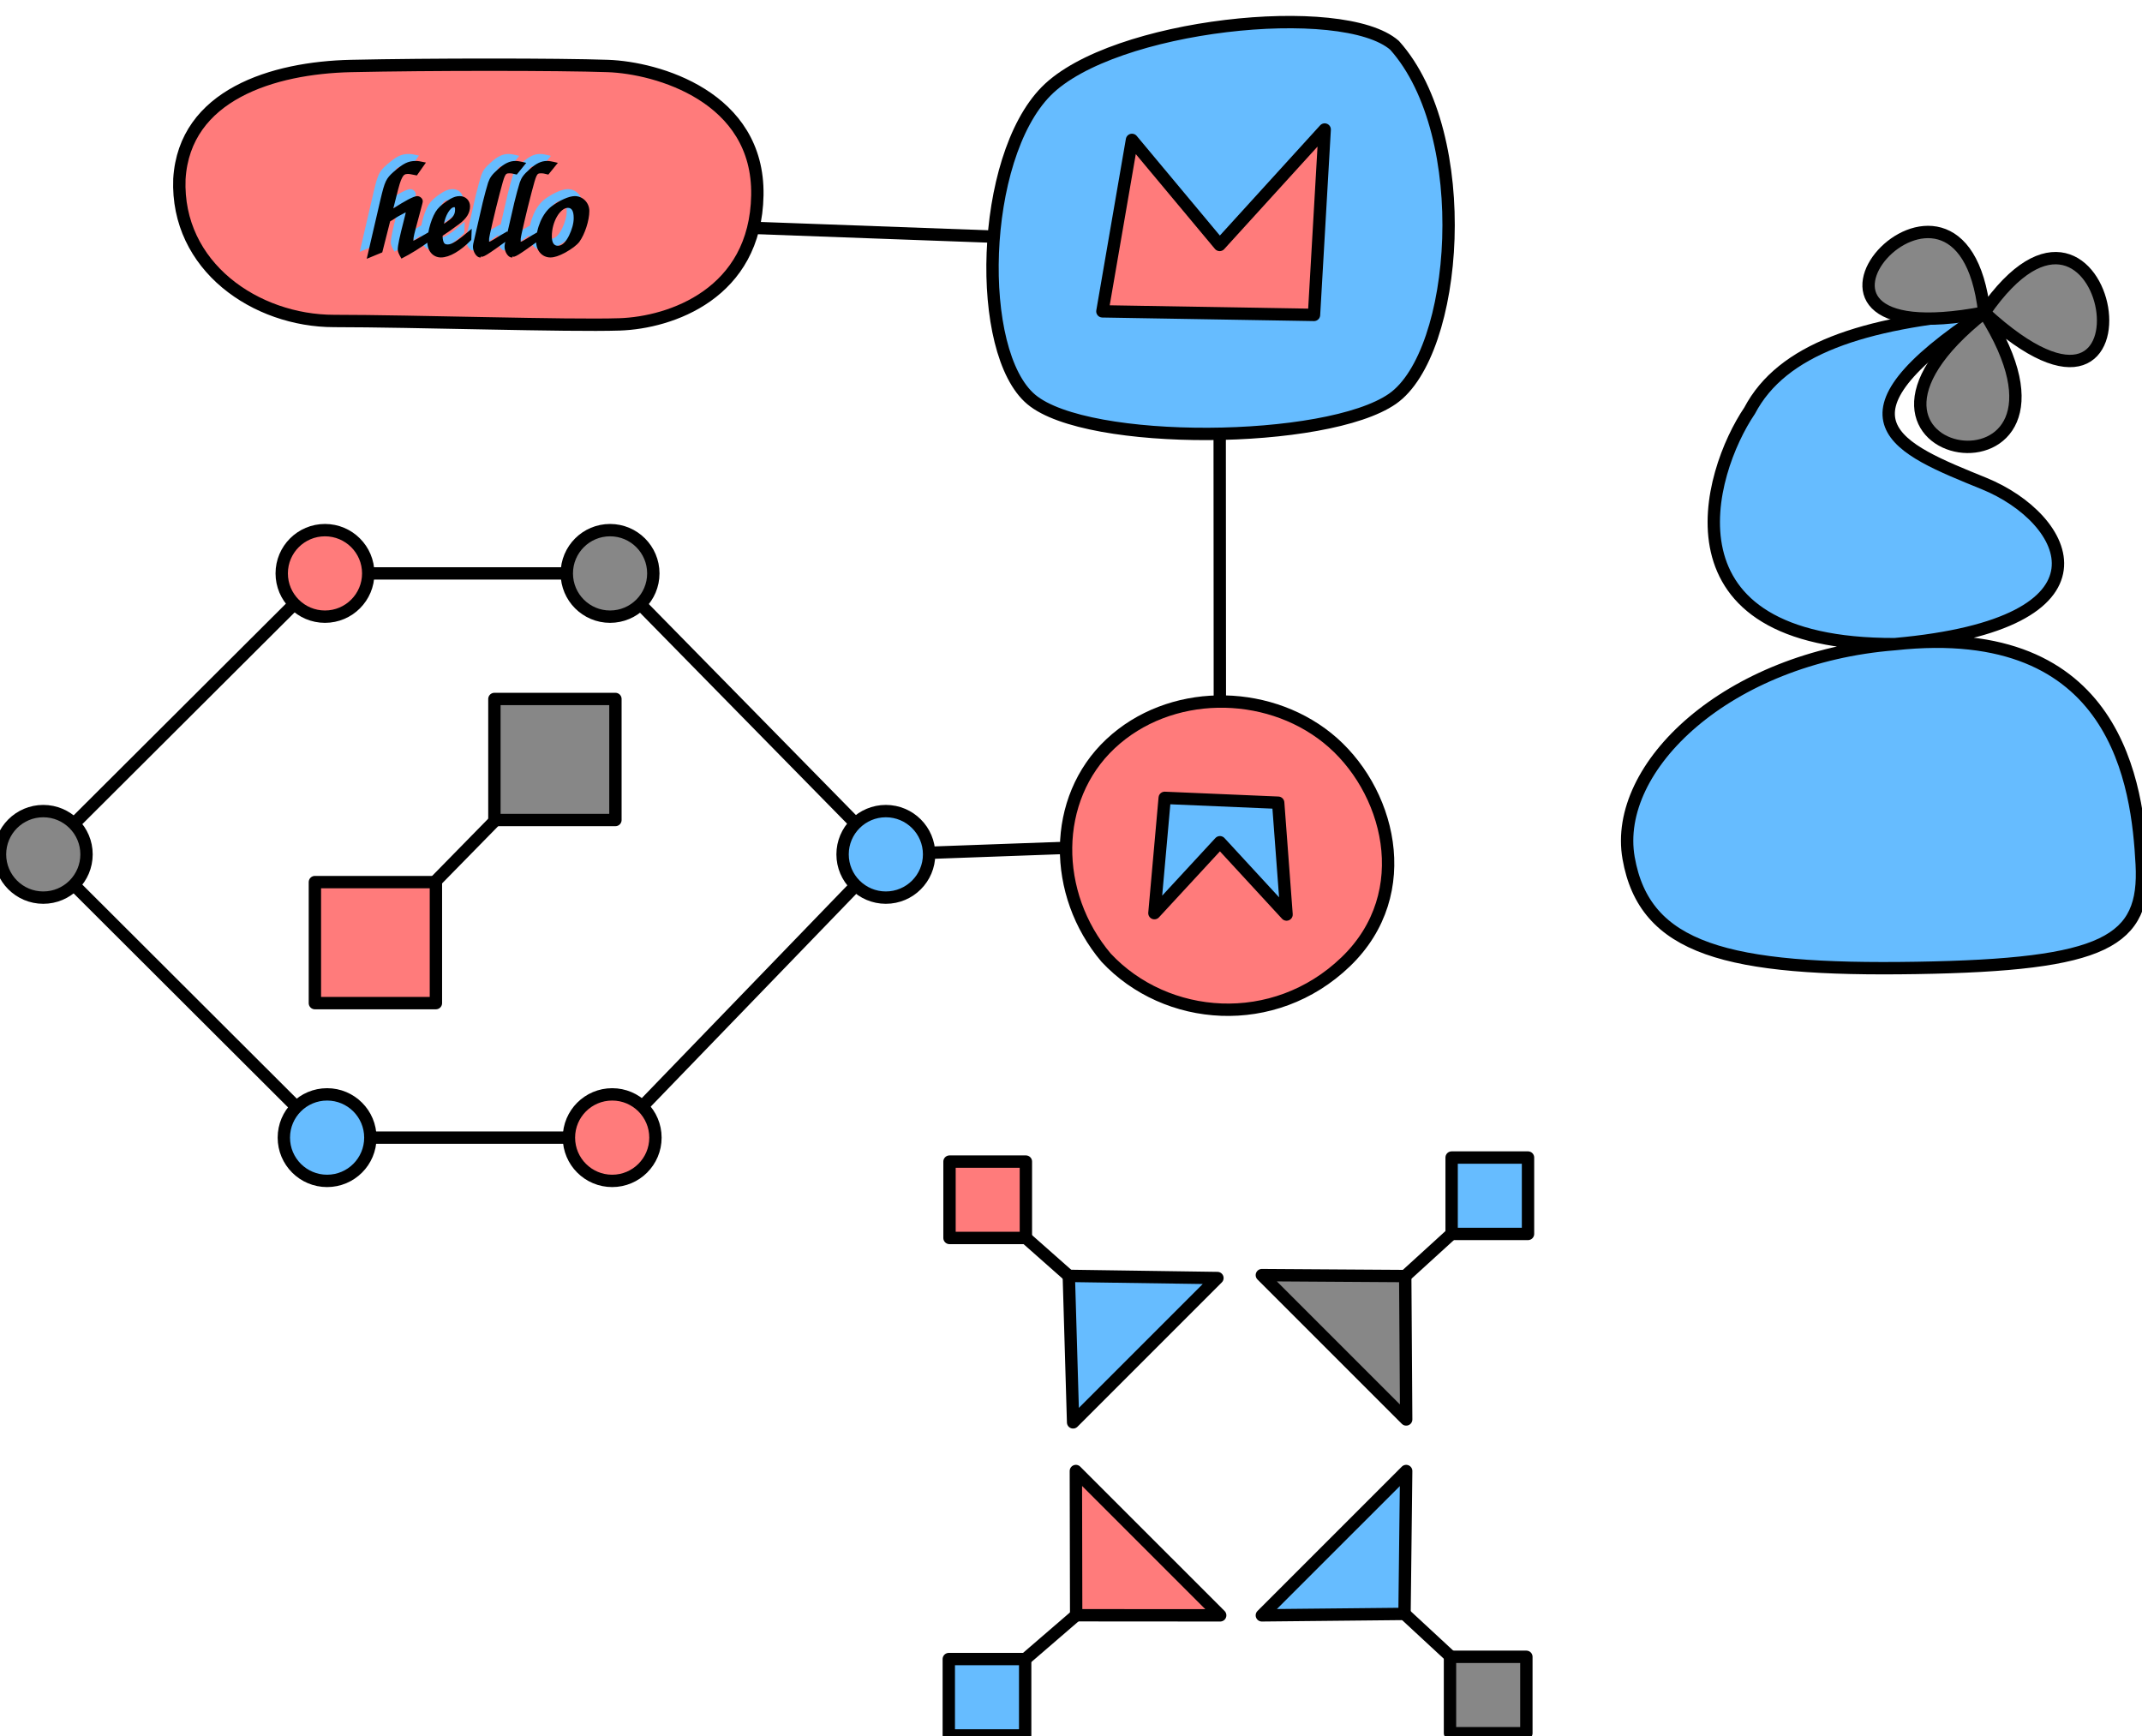
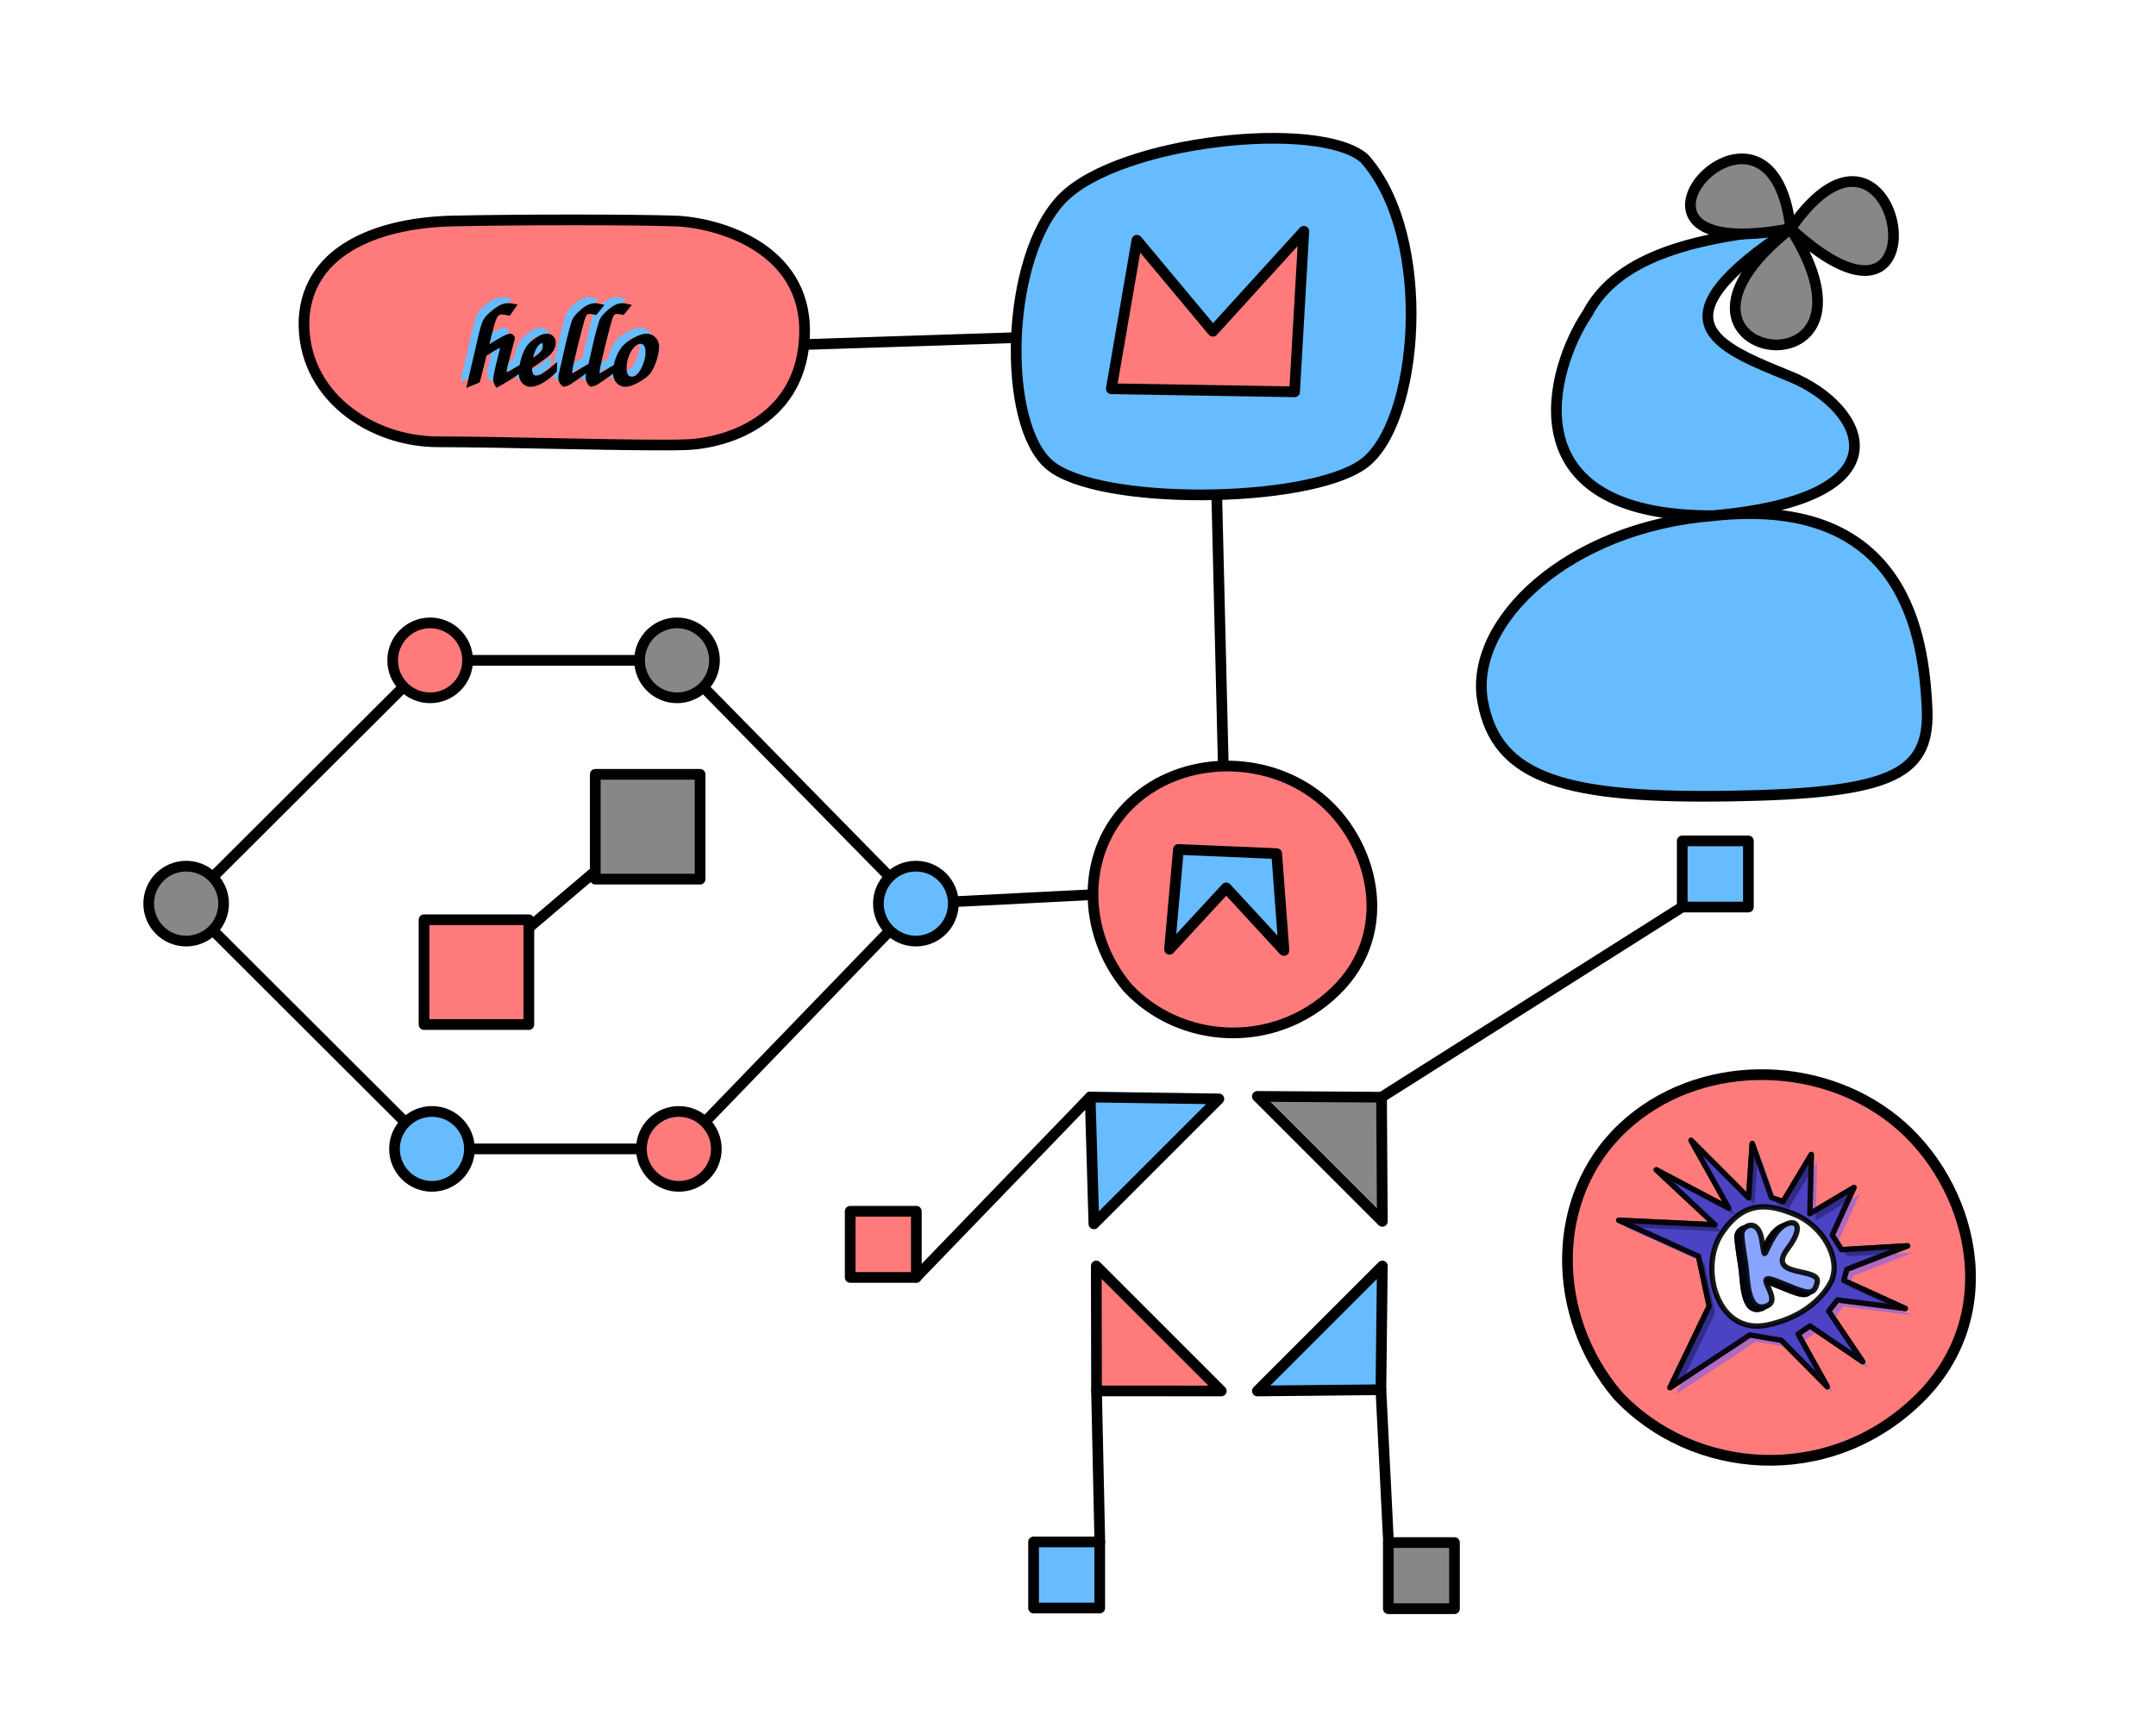
- <svg xmlns="http://www.w3.org/2000/svg" xmlns:ns1="http://svgjs.com/svgjs" width="100%" height="100%" version="1.1" style="stroke-linecap: round; stroke-linejoin: round;" viewBox="70.538 38.094 693.482 561.823">
-   <defs id="SvgjsDefs29538">
+ <svg xmlns="http://www.w3.org/2000/svg" xmlns:ns1="http://svgjs.com/svgjs" width="100%" height="100%" version="1.1" style="stroke-linecap: round; stroke-linejoin: round;" viewBox="14.954 -23.172 805.975 646.014">
+   <defs id="SvgjsDefs44380">
    <locks id="locks">L-d1-b3b0fa:1,C-1b-ef4c93:8,L-42-4c0e2c:0
L-56-5ffe18:1,C-40-424ae7:8,L-77-b42a14:0
L-77-b42a14:1,C-32-912d81:8,L-d3-fa6284:0
C-12-e902fb:8,L-77-bd75cb:1,L-d1-b3b0fa:0
C-ef-07f29a:8,L-d3-fa6284:1,L-42-4c0e2c:1,L-49-1cdc79:0
L-85-e8557a:1,R-e8-d77b2e:8
R-60-fc3e42:8,L-85-e8557a:0
C-0b-d9ea38:8,L-77-bd75cb:0,L-56-5ffe18:0
P-94-4c3be0:0,P-33-b5d39a:0,P-33-b5d39a:4
P-94-4c3be0:1,P-33-b5d39a:1
P-33-b5d39a:2,P-94-4c3be0:2
P-33-b5d39a:3,P-94-4c3be0:3
P-e3-c1bc74:2,P-b7-746022:2
P-e3-c1bc74:3,P-b7-746022:3
P-b7-746022:0,P-b7-746022:4,P-e3-c1bc74:0
P-b7-746022:1,P-e3-c1bc74:1
P-1a-abdf83:0,P-1a-abdf83:10
P-1d-bf0bfb:0,P-1d-bf0bfb:6
L-e1-70cd59:1,P-94-4c3be0:4,L-6c-3a3589:0
P-e3-c1bc74:4,L-6c-3a3589:1,L-49-1cdc79:1
L-e1-70cd59:0,T-9a-84d509:8,T-f6-a3cc46:8
P-a8-5a644d:0,P-a8-5a644d:4,P-a8-5a644d:8
P-bd-a6caa8:0,P-bd-a6caa8:1,P-bd-a6caa8:2,P-bd-a6caa8:3,P-a8-5a644d:2
R-9f-ca60a3:4,L-8b-0857fb:0
P-1b-1a16ee:2,L-8b-0857fb:1
L-6d-949176:1,P-3a-da776e:2
L-dd-33e301:0,P-0b-573a92:2
L-0f-16c9e1:0,P-35-18b1ae:2
L-0f-16c9e1:1,R-e4-70d7fd:6
R-3f-cba257:0,L-dd-33e301:1
R-42-c7d2bb:2,L-6d-949176:0</locks>
  </defs>
  <svg id="S-3b-3fe804" style="overflow: visible; pointer-events: none;" data-hidden="false" data-disabled="true">
    <line id="L-d1-b3b0fa" x1="270.048" y1="249.481" x2="362.346" y2="249.481" style="stroke: rgb(0, 0, 0); stroke-opacity: 1; stroke-width: 4; fill: none; fill-opacity: 0;" transform="matrix(1,0,0,1,-94.29696,-25.7589)" />
    <line id="L-77-bd75cb" x1="203.058" y1="340.436" x2="294.265" y2="249.481" style="stroke: rgb(0, 0, 0); stroke-opacity: 1; stroke-width: 4; fill: none; fill-opacity: 0;" transform="matrix(1,0,0,1,-118.5138,-25.75859)" />
    <line id="L-42-4c0e2c" x1="362.345" y1="249.481" x2="451.631" y2="340.436" style="stroke: rgb(0, 0, 0); stroke-opacity: 1; stroke-width: 4; fill: none; fill-opacity: 0;" transform="matrix(1,0,0,1,-94.29665,-25.75881)" />
-     <line id="L-e1-70cd59" x1="224.874" y1="108.59" x2="465.381" y2="117.384" style="stroke: rgb(0, 0, 0); stroke-opacity: 1; stroke-width: 4; fill: none; fill-opacity: 0;" transform="matrix(1,0,0,1,0,0)" />
-     <line id="L-6c-3a3589" x1="465.381" y1="117.384" x2="465.5" y2="310.764" style="stroke: rgb(0, 0, 0); stroke-opacity: 1; stroke-width: 4; fill: none; fill-opacity: 0;" transform="matrix(1,0,0,1,0,0)" />
+     <line id="L-e1-70cd59" x1="224.874" y1="108.59" x2="468.33" y2="100.672" style="stroke: rgb(0, 0, 0); stroke-opacity: 1; stroke-width: 4; fill: none; fill-opacity: 0;" transform="matrix(1,0,0,1,0,0)" />
+     <line id="L-6c-3a3589" x1="468.33" y1="100.672" x2="473.364" y2="308.798" style="stroke: rgb(0, 0, 0); stroke-opacity: 1; stroke-width: 4; fill: none; fill-opacity: 0;" transform="matrix(1,0,0,1,0,0)" />
    <line id="L-56-5ffe18" x1="202.372" y1="340.436" x2="294.265" y2="432.14" style="stroke: rgb(0, 0, 0); stroke-opacity: 1; stroke-width: 4; fill: none; fill-opacity: 0;" transform="matrix(1,0,0,1,-117.8273,-25.75885)" />
    <line id="L-d3-fa6284" x1="362.345" y1="432.14" x2="450.944" y2="340.436" style="stroke: rgb(0, 0, 0); stroke-opacity: 1; stroke-width: 4; fill: none; fill-opacity: 0;" transform="matrix(1,0,0,1,-93.61016,-25.75883)" />
-     <line id="L-49-1cdc79" x1="357.334" y1="314.677" x2="465.5" y2="310.764" style="stroke: rgb(0, 0, 0); stroke-opacity: 1; stroke-width: 4; fill: none; fill-opacity: 0;" transform="matrix(1,0,0,1,0,0)" />
-     <line id="L-85-e8557a" x1="295.191" y1="374.552" x2="353.309" y2="315.268" style="stroke: rgb(0, 0, 0); stroke-opacity: 1; stroke-width: 4; fill: none; fill-opacity: 0;" transform="matrix(1,0,0,1,-103.1176,-31.30548)" />
+     <line id="L-49-1cdc79" x1="357.334" y1="314.677" x2="473.364" y2="308.798" style="stroke: rgb(0, 0, 0); stroke-opacity: 1; stroke-width: 4; fill: none; fill-opacity: 0;" transform="matrix(1,0,0,1,0,0)" />
+     <line id="L-85-e8557a" x1="296.174" y1="371.603" x2="360.191" y2="317.235" style="stroke: rgb(0, 0, 0); stroke-opacity: 1; stroke-width: 4; fill: none; fill-opacity: 0;" transform="matrix(1,0,0,1,-103.1176,-31.30548)" />
    <line id="L-77-b42a14" x1="270.734" y1="432.14" x2="363.032" y2="432.14" style="stroke: rgb(0, 0, 0); stroke-opacity: 1; stroke-width: 4; fill: none; fill-opacity: 0;" transform="matrix(1,0,0,1,-94.29626,-25.75881)" />
  </svg>
  <svg id="S-98-7642c6" style="overflow: visible; pointer-events: all;" data-hidden="false" data-disabled="false">
-     <path id="P-a8-5a644d" d="M-3010.853 -4342.435C-3088.198 -4342.226 -3071.375 -4398.015 -3057.836 -4418.002C-3047.322 -4437.989 -3021.145 -4446.512 -2981.823 -4449.788C-3034.586 -4415.122 -3009.836 -4405.813 -2981.943 -4394.444S-2936.664 -4349.025 -3010.853 -4342.435C-2938.387 -4350.33 -2932.213 -4296.241 -2930.881 -4271.166S-2942.501 -4238.621 -3003.825 -4237.619S-3091.829 -4243.636 -3097.005 -4273.194S-3065.001 -4338.164 -3010.853 -4342.435 " style="stroke: rgb(0, 0, 0); stroke-opacity: 1; stroke-width: 4; fill: rgb(102, 188, 255); fill-opacity: 1;" transform="matrix(1,-1.9428904254429217e-16,1.9428904254429217e-16,1,3694.811,4589.061)" />
-     <path id="P-bd-a6caa8" d="M-3943.164 -4468.519C-3901.592 -4402.811 -4006.147 -4418.783 -3943.164 -4468.519C-4023.665 -4453.165 -3950.534 -4534.222 -3943.164 -4468.519C-3902.112 -4528.075 -3882.577 -4412.783 -3943.164 -4468.519 " style="stroke: rgb(0, 0, 0); stroke-opacity: 1; stroke-width: 4; fill: rgb(135, 135, 135); fill-opacity: 1;" transform="matrix(1,0,0,1,4656.129,4607.785)" />
-     <g id="G-4f-8e8254" transform="matrix(1,0,0,1,333.8415,243.3437)">
+     <path id="P-a8-5a644d" d="M-3010.853 -4342.435C-3088.198 -4342.226 -3071.375 -4398.015 -3057.836 -4418.002C-3047.322 -4437.989 -3021.145 -4446.512 -2981.823 -4449.788C-3034.586 -4415.122 -3009.836 -4405.813 -2981.943 -4394.444S-2936.664 -4349.025 -3010.853 -4342.435C-2938.387 -4350.33 -2932.213 -4296.241 -2930.881 -4271.166S-2942.501 -4238.621 -3003.825 -4237.619S-3091.829 -4243.636 -3097.005 -4273.194S-3065.001 -4338.164 -3010.853 -4342.435 " style="stroke: rgb(0, 0, 0); stroke-opacity: 1; stroke-width: 4; fill: rgb(102, 188, 255); fill-opacity: 1;" transform="matrix(1,-1.9428904254429217e-16,1.9428904254429217e-16,1,3666.202,4512.071)" />
+     <path id="P-bd-a6caa8" d="M-3971.782 -4545.491C-3930.209 -4479.783 -4034.765 -4495.756 -3971.782 -4545.491C-4052.283 -4530.137 -3979.152 -4611.195 -3971.782 -4545.491C-3930.729 -4605.047 -3911.194 -4489.755 -3971.782 -4545.491 " style="stroke: rgb(0, 0, 0); stroke-opacity: 1; stroke-width: 4; fill: rgb(135, 135, 135); fill-opacity: 1;" transform="matrix(1,0,0,1,4656.129,4607.785)" />
+     <g id="G-4f-8e8254" transform="matrix(1,0,0,1,341.7062,241.3774)">
      <path id="P-b7-746022" d="M-6886.477 -4678.235C-6903.912 -4698.85 -6904.085 -4729.629 -6885.065 -4747.472S-6834.896 -4765.438 -6814.874 -4749.381S-6785.657 -4699.268 -6808.889 -4676.911S-6867.12 -4657.488 -6886.477 -4678.235 " style="stroke: rgb(0, 0, 0); stroke-opacity: 1; fill: rgb(255, 123, 123); fill-opacity: 1; stroke-width: 4;" transform="matrix(1,0,0,1,6981.284,4783.011)" />
      <polygon id="P-e3-c1bc74" points="-6483.206,-6103.691 -6479.876,-6141.013 -6443.137,-6139.447 -6440.424,-6103.241 -6461.996,-6126.647" style="stroke: rgb(0, 0, 0); stroke-opacity: 1; fill: rgb(102, 188, 255); fill-opacity: 1; stroke-width: 4;" transform="matrix(1,0,0,1,6593.651,6194.057)" />
    </g>
-     <g id="G-3a-a7dd68" transform="matrix(-1,1.6653345369377346e-16,-1.6653345369377346e-16,-1,655.2841,205.3857)">
+     <g id="G-3a-a7dd68" transform="matrix(-1,1.6653345369377346e-16,-1.6653345369377346e-16,-1,658.2334,188.6732)">
      <path id="P-33-b5d39a" d="M-6884.877 -4641.931C-6910.975 -4671.117 -6905.448 -4741.558 -6884.195 -4756.354S-6785.435 -4771.815 -6767.265 -4756.574S-6750.583 -4678.534 -6772.1 -4656.772S-6868.105 -4627.251 -6884.877 -4641.931 " style="stroke: rgb(0, 0, 0); stroke-opacity: 1; fill: rgb(102, 188, 255); fill-opacity: 1; stroke-width: 4;" transform="matrix(1,0,0,1,7018.121,4794.543)" />
      <polygon id="P-94-4c3be0" points="-6486.583,-6092.194 -6483.124,-6152.212 -6414.614,-6151.06 -6424.188,-6095.553 -6452.579,-6129.562" style="stroke: rgb(0, 0, 0); stroke-opacity: 1; fill: rgb(255, 123, 123); fill-opacity: 1; stroke-width: 4px;" transform="matrix(1,0,0,1,6642.454,6217.558)" />
    </g>
    <g id="G-a3-139bca" transform="matrix(1,0,0,1,-14.19283,-18.13613)">
      <path id="P-56-dbb501" d="M139.704 117.065C141.355 89.823 169.973 81.018 195.289 80.467S262.431 79.917 278.391 80.467S327.371 90.373 326.821 122.293S298.753 163.569 282.243 164.12S215.101 163.019 189.785 163.019S138.603 145.408 139.704 117.065 " style="stroke: rgb(0, 0, 0); stroke-opacity: 1; stroke-width: 4px; fill: rgb(255, 123, 123); fill-opacity: 1;" transform="matrix(1,0,0,1,3.105822,-2.876671)" />
      <g id="G-d6-595f7b">
        <text id="T-9a-84d509" font-family="Zapfino" font-size="42.637" font-weight="bold" font-style="normal" text-anchor="middle" data-height="94.4375" style="stroke: rgb(0, 0, 0); stroke-opacity: 1; fill: rgb(102, 188, 255); fill-opacity: 1; stroke-width: 0;" transform="matrix(1,0,0,1,233.8847,86.24133)" ns1:data="{&quot;leading&quot;:&quot;1.185&quot;}">
          <tspan id="SvgjsTspan1285" dy="50.524" x="0" ns1:data="{&quot;newLined&quot;:true}">hello</tspan>
        </text>
        <text id="T-f6-a3cc46" font-family="Zapfino" font-size="42.637" font-weight="bold" font-style="normal" text-anchor="middle" data-height="94.4375" style="stroke: rgb(0, 0, 0); stroke-opacity: 1; fill: rgb(0, 0, 0); fill-opacity: 1; stroke-width: 0;" transform="matrix(1,0,0,1,236.1473,88.50397)" ns1:data="{&quot;leading&quot;:&quot;1.185&quot;}">
          <tspan id="SvgjsTspan1285" dy="50.524" x="0" ns1:data="{&quot;newLined&quot;:true}">hello</tspan>
        </text>
      </g>
    </g>
-     <rect id="R-60-fc3e42" width="39.182" height="39.182" style="stroke: rgb(0, 0, 0); stroke-opacity: 1; fill: rgb(255, 123, 123); fill-opacity: 1; stroke-width: 4px;" x="-0.011" y="0.841" transform="matrix(-1.352299349947821e-16,1,-1,-1.352299349947821e-16,212.5082,323.6671)" />
-     <rect id="R-e8-d77b2e" width="39.182" height="39.182" style="stroke: rgb(0, 0, 0); stroke-opacity: 1; fill: rgb(135, 135, 135); fill-opacity: 1; stroke-width: 4px;" x="-0.011" y="-17.954" transform="matrix(-1.352299349947821e-16,1,-1,-1.352299349947821e-16,251.8305,264.384)" />
+     <rect id="R-60-fc3e42" width="39.182" height="39.182" style="stroke: rgb(0, 0, 0); stroke-opacity: 1; fill: rgb(255, 123, 123); fill-opacity: 1; stroke-width: 4px;" x="-0.011" y="0.841" transform="matrix(-1.352299349947821e-16,1,-1,-1.352299349947821e-16,213.4913,320.7179)" />
+     <rect id="R-e8-d77b2e" width="39.182" height="39.182" style="stroke: rgb(0, 0, 0); stroke-opacity: 1; fill: rgb(135, 135, 135); fill-opacity: 1; stroke-width: 4px;" x="-0.011" y="-17.954" transform="matrix(-1.352299349947821e-16,1,-1,-1.352299349947821e-16,258.7121,266.3502)" />
    <circle id="C-12-e902fb" r="14.006" cx="0" cy="0" style="stroke: rgb(0, 0, 0); stroke-opacity: 1; fill: rgb(255, 123, 123); fill-opacity: 1; stroke-width: 4px;" transform="matrix(1,0,0,1,175.7511,223.7218)" />
    <circle id="C-0b-d9ea38" r="14.006" cx="0" cy="0" style="stroke: rgb(0, 0, 0); stroke-opacity: 1; fill: rgb(135, 135, 135); fill-opacity: 1; stroke-width: 4px;" transform="matrix(1,0,0,1,84.54439,314.6772)" />
    <circle id="C-40-424ae7" r="14.006" cx="0" cy="0" style="stroke: rgb(0, 0, 0); stroke-opacity: 1; fill: rgb(102, 188, 255); fill-opacity: 1; stroke-width: 4;" transform="matrix(1,0,0,1,176.4376,406.3815)" />
    <circle id="C-1b-ef4c93" r="14.006" cx="0" cy="0" style="stroke: rgb(0, 0, 0); stroke-opacity: 1; fill: rgb(135, 135, 135); fill-opacity: 1; stroke-width: 4;" transform="matrix(1,0,0,1,268.0488,223.7217)" />
    <circle id="C-32-912d81" r="14.006" cx="0" cy="0" style="stroke: rgb(0, 0, 0); stroke-opacity: 1; fill: rgb(255, 123, 123); fill-opacity: 1; stroke-width: 4px;" transform="matrix(1,0,0,1,268.7353,406.3815)" />
    <circle id="C-ef-07f29a" r="14.006" cx="0" cy="0" style="stroke: rgb(0, 0, 0); stroke-opacity: 1; fill: rgb(102, 188, 255); fill-opacity: 1; stroke-width: 4px;" transform="matrix(1,0,0,1,357.3341,314.6772)" />
-     <polygon id="P-3a-da776e" points="0,0 46.727,46.727 0.097,46.693" transform="matrix(1,0,0,1,418.8539,514.306)" style="stroke: rgb(0, 0, 0); stroke-opacity: 1; fill: rgb(255, 123, 123); fill-opacity: 1; stroke-width: 4px;" />
-     <polygon id="P-0b-573a92" points="46.727,0 0,46.727 46.189,46.261" transform="matrix(1,0,0,1,479.0677,514.306)" style="stroke: rgb(0, 0, 0); stroke-opacity: 1; fill: rgb(102, 188, 255); fill-opacity: 1; stroke-width: 4;" />
-     <polygon id="P-1b-1a16ee" points="0,46.727 46.727,0 -1.392,-0.696" transform="matrix(1,0,0,1,417.9598,451.8337)" style="stroke: rgb(0, 0, 0); stroke-opacity: 1; fill: rgb(102, 188, 255); fill-opacity: 1; stroke-width: 4;" />
-     <polygon id="P-35-18b1ae" points="46.727,46.727 0,0 46.42,0.304" transform="matrix(1,0,0,1,479.0677,450.8911)" style="stroke: rgb(0, 0, 0); stroke-opacity: 1; fill: rgb(135, 135, 135); fill-opacity: 1; stroke-width: 4px;" />
-     <rect id="R-9f-ca60a3" width="24.729" height="24.729" style="stroke: rgb(0, 0, 0); stroke-opacity: 1; stroke-width: 4; fill: rgb(255, 123, 123); fill-opacity: 1;" transform="matrix(1,0,0,1,377.9454,414.1354)" />
-     <line id="L-8b-0857fb" x1="402.616" y1="438.798" x2="416.568" y2="451.138" style="stroke: rgb(0, 0, 0); stroke-opacity: 1; stroke-width: 4; fill: none; fill-opacity: 0;" />
-     <rect id="R-e4-70d7fd" width="24.729" height="24.729" style="stroke: rgb(0, 0, 0); stroke-opacity: 1; stroke-width: 4; fill: rgb(102, 188, 255); fill-opacity: 1;" transform="matrix(1,0,0,1,540.5093,412.8241)" />
-     <rect id="R-3f-cba257" width="24.729" height="24.729" style="stroke: rgb(0, 0, 0); stroke-opacity: 1; stroke-width: 4px; fill: rgb(135, 135, 135); fill-opacity: 1;" transform="matrix(1,0,0,1,539.9788,574.4523)" />
-     <rect id="R-42-c7d2bb" width="24.729" height="24.729" style="stroke: rgb(0, 0, 0); stroke-opacity: 1; stroke-width: 4; fill: rgb(102, 188, 255); fill-opacity: 1;" transform="matrix(1,0,0,1,377.7136,575.1876)" />
-     <line id="L-dd-33e301" x1="525.256" y1="560.567" x2="540.039" y2="574.259" style="stroke: rgb(0, 0, 0); stroke-opacity: 1; stroke-width: 4px; fill: none; fill-opacity: 0;" />
-     <line id="L-0f-16c9e1" x1="525.487" y1="451.195" x2="540.502" y2="437.516" style="stroke: rgb(0, 0, 0); stroke-opacity: 1; stroke-width: 4px; fill: none; fill-opacity: 0;" />
-     <line id="L-6d-949176" x1="402.474" y1="575.203" x2="418.951" y2="560.999" style="stroke: rgb(0, 0, 0); stroke-opacity: 1; stroke-width: 4px; fill: none; fill-opacity: 0;" />
+     <polygon id="P-3a-da776e" points="0,0 46.727,46.727 0.097,46.693" transform="matrix(1,0,0,1,424.775,450.1616)" style="stroke: rgb(0, 0, 0); stroke-opacity: 1; fill: rgb(255, 123, 123); fill-opacity: 1; stroke-width: 4px;" />
+     <polygon id="P-0b-573a92" points="46.727,0 0,46.727 46.189,46.261" transform="matrix(1,0,0,1,484.9888,450.1616)" style="stroke: rgb(0, 0, 0); stroke-opacity: 1; fill: rgb(102, 188, 255); fill-opacity: 1; stroke-width: 4;" />
+     <polygon id="P-1b-1a16ee" points="0,46.727 46.727,0 -1.392,-0.696" transform="matrix(1,0,0,1,423.8809,387.6893)" style="stroke: rgb(0, 0, 0); stroke-opacity: 1; fill: rgb(102, 188, 255); fill-opacity: 1; stroke-width: 4;" />
+     <polygon id="P-35-18b1ae" points="46.727,46.727 0,0 46.42,0.304" transform="matrix(1,0,0,1,484.9888,386.7467)" style="stroke: rgb(0, 0, 0); stroke-opacity: 1; fill: rgb(135, 135, 135); fill-opacity: 1; stroke-width: 4px;" />
+     <rect id="R-9f-ca60a3" width="24.729" height="24.729" style="stroke: rgb(0, 0, 0); stroke-opacity: 1; stroke-width: 4; fill: rgb(255, 123, 123); fill-opacity: 1;" transform="matrix(1,0,0,1,332.7832,429.7038)" />
+     <line id="L-8b-0857fb" x1="351.532" y1="518.511" x2="416.568" y2="451.138" style="stroke: rgb(0, 0, 0); stroke-opacity: 1; stroke-width: 4; fill: none; fill-opacity: 0;" transform="matrix(1,0,0,1,5.920436,-64.14497)" />
+     <rect id="R-e4-70d7fd" width="24.729" height="24.729" style="stroke: rgb(0, 0, 0); stroke-opacity: 1; stroke-width: 4; fill: rgb(102, 188, 255); fill-opacity: 1;" transform="matrix(1,0,0,1,643.8239,291.2296)" />
+     <rect id="R-3f-cba257" width="24.729" height="24.729" style="stroke: rgb(0, 0, 0); stroke-opacity: 1; stroke-width: 4px; fill: rgb(135, 135, 135); fill-opacity: 1;" transform="matrix(1,0,0,1,533.9528,553.5606)" />
+     <rect id="R-42-c7d2bb" width="24.729" height="24.729" style="stroke: rgb(0, 0, 0); stroke-opacity: 1; stroke-width: 4; fill: rgb(102, 188, 255); fill-opacity: 1;" transform="matrix(1,0,0,1,401.3304,553.3164)" />
+     <line id="L-dd-33e301" x1="525.256" y1="560.567" x2="528.092" y2="617.511" style="stroke: rgb(0, 0, 0); stroke-opacity: 1; stroke-width: 4px; fill: none; fill-opacity: 0;" transform="matrix(1,0,0,1,5.920879,-64.14423)" />
+     <line id="L-0f-16c9e1" x1="525.487" y1="451.195" x2="637.895" y2="380.066" style="stroke: rgb(0, 0, 0); stroke-opacity: 1; stroke-width: 4px; fill: none; fill-opacity: 0;" transform="matrix(1,0,0,1,5.920879,-64.14447)" />
+     <line id="L-6d-949176" x1="420.17" y1="617.476" x2="418.951" y2="560.999" style="stroke: rgb(0, 0, 0); stroke-opacity: 1; stroke-width: 4px; fill: none; fill-opacity: 0;" transform="matrix(1,0,0,1,5.921565,-64.14566)" />
+     <g id="G-04-8393a6">
+       <g id="G-8a-b2e6b3" transform="matrix(1,0,0,1,482.6434,347.0262)">
+         <path id="P-c1-44c066" d="M-6880.705 -4641.329C-6905.9 -4671.119 -6906.15 -4715.599 -6878.664 -4741.384S-6806.165 -4767.346 -6777.23 -4744.142S-6735.009 -4671.724 -6768.581 -4639.415S-6852.732 -4611.346 -6880.705 -4641.329 " style="stroke: rgb(0, 0, 0); stroke-opacity: 1; fill: rgb(255, 123, 123); fill-opacity: 1; stroke-width: 4;" transform="matrix(1,0,0,1,7017.71,4792.742)" />
+       </g>
+       <polygon id="P-34-9e374f" points="435.214,-67.031 441.176,-100.347 417.68,-73.343 405.846,-72.108 384.569,-84.267 400.418,-68.2 396.945,-64.075 374.365,-71.674 391.729,-56.861 389.625,-51.951 364.377,-48.226 389.346,-44.317 389.346,-39.975 369.805,-25.428 393.254,-33.462 398.03,-29.119 394.991,-9.796 408.235,-23.692 413.663,-2.197 419.09,-21.955 423.65,-21.737 436.025,-4.151 431.9,-24.126 458.388,-9.145 437.979,-29.771 467.941,-23.257 441.236,-37.153 476.409,-45.186 444.059,-50.18" style="stroke: rgb(0, 0, 0); stroke-opacity: 0.9; stroke-width: 2; fill: rgb(1, 0, 18); fill-opacity: 1;" transform="matrix(-0.9633578,-0.2682197,0.2682197,-0.9633578,1091.158,517.3116)" />
+       <polygon id="P-ca-66cf9a" points="435.214,-67.031 441.176,-100.347 417.68,-73.343 405.846,-72.108 384.569,-84.267 400.418,-68.2 396.945,-64.075 374.365,-71.674 391.729,-56.861 389.625,-51.951 364.377,-48.226 389.346,-44.317 389.346,-39.975 369.805,-25.428 393.254,-33.462 398.03,-29.119 394.991,-9.796 408.235,-23.692 413.663,-2.197 419.09,-21.955 423.65,-21.737 436.025,-4.151 431.9,-24.126 458.388,-9.145 437.979,-29.771 467.941,-23.257 441.236,-37.153 476.409,-45.186 444.059,-50.18" style="stroke: rgb(0, 0, 0); stroke-opacity: 0.9; stroke-width: 0; fill: rgb(100, 89, 255); fill-opacity: 0.5;" transform="matrix(-0.9633578,-0.2682197,0.2682197,-0.9633578,1093.361,519.8152)" />
+       <polygon id="P-f8-c9806d" points="435.214,-67.031 441.176,-100.347 417.68,-73.343 405.846,-72.108 384.569,-84.267 400.418,-68.2 396.945,-64.075 374.365,-71.674 391.729,-56.861 389.625,-51.951 364.377,-48.226 389.346,-44.317 389.346,-39.975 369.805,-25.428 393.254,-33.462 398.03,-29.119 394.991,-9.796 408.235,-23.692 413.663,-2.197 419.09,-21.955 423.65,-21.737 436.025,-4.151 431.9,-24.126 458.388,-9.145 437.979,-29.771 467.941,-23.257 441.236,-37.153 476.409,-45.186 444.059,-50.18" style="stroke: rgb(0, 0, 0); stroke-opacity: 0.9; stroke-width: 2; fill: rgb(100, 89, 255); fill-opacity: 0.5;" transform="matrix(-0.9633578,-0.2682197,0.2682197,-0.9633578,1091.158,517.3116)" />
+       <path id="P-78-255e25" d="M114.4 9.643S115.605 -4.017 132.981 -13.202S163.464 0.47 158.892 14.835S145.168 30.637 134.103 29.224S113.727 18.213 114.458 9.853 " style="stroke: rgb(0, 0, 0); stroke-opacity: 0.9; stroke-width: 2; fill: rgb(255, 255, 255); fill-opacity: 1;" transform="matrix(-0.9633578,-0.2682197,0.2682197,-0.9633578,807.5044,495.1239)" />
+       <path id="P-fa-e59ef7" d="M756.849 272.429S756.856 263.946 757.279 260.84S764.458 255.354 764.332 264.206S763.866 269.083 769.642 262.941S783.425 259.527 773.309 269.011S784.315 277.766 782.077 283.225S777.627 286.651 767.582 280.482S769.21 287.771 761.676 288.863S756.809 277.212 756.809 272.429 " style="stroke: rgb(0, 0, 0); stroke-opacity: 0.9; stroke-width: 2; fill: rgb(112, 102, 255); fill-opacity: 1;" transform="matrix(0.9856682,-0.1686959,0.1686959,0.9856682,-126.1364,309.871)" />
+       <path id="P-18-8f9ff7" d="M756.849 272.429S756.856 263.946 757.279 260.84S764.458 255.354 764.332 264.206S763.866 269.083 769.642 262.941S783.425 259.527 773.309 269.011S784.315 277.766 782.077 283.225S777.627 286.651 767.582 280.482S769.21 287.771 761.676 288.863S756.809 277.212 756.809 272.429 " style="stroke: rgb(0, 0, 0); stroke-opacity: 0.9; stroke-width: 2; fill: rgb(0, 45, 192); fill-opacity: 1;" transform="matrix(0.9856682,-0.1686959,0.1686959,0.9856682,-126.1364,309.871)" />
+       <path id="P-6d-97c48b" d="M756.849 272.429S756.856 263.946 757.279 260.84S764.458 255.354 764.332 264.206S763.866 269.083 769.642 262.941S783.425 259.527 773.309 269.011S784.315 277.766 782.077 283.225S777.627 286.651 767.582 280.482S769.21 287.771 761.676 288.863S756.809 277.212 756.809 272.429 " style="stroke: rgb(0, 0, 0); stroke-opacity: 0.9; stroke-width: 2; fill: rgb(137, 164, 255); fill-opacity: 1;" transform="matrix(0.9856682,-0.1686959,0.1686959,0.9856682,-124.3668,308.9863)" />
+     </g>
  </svg>
</svg>
